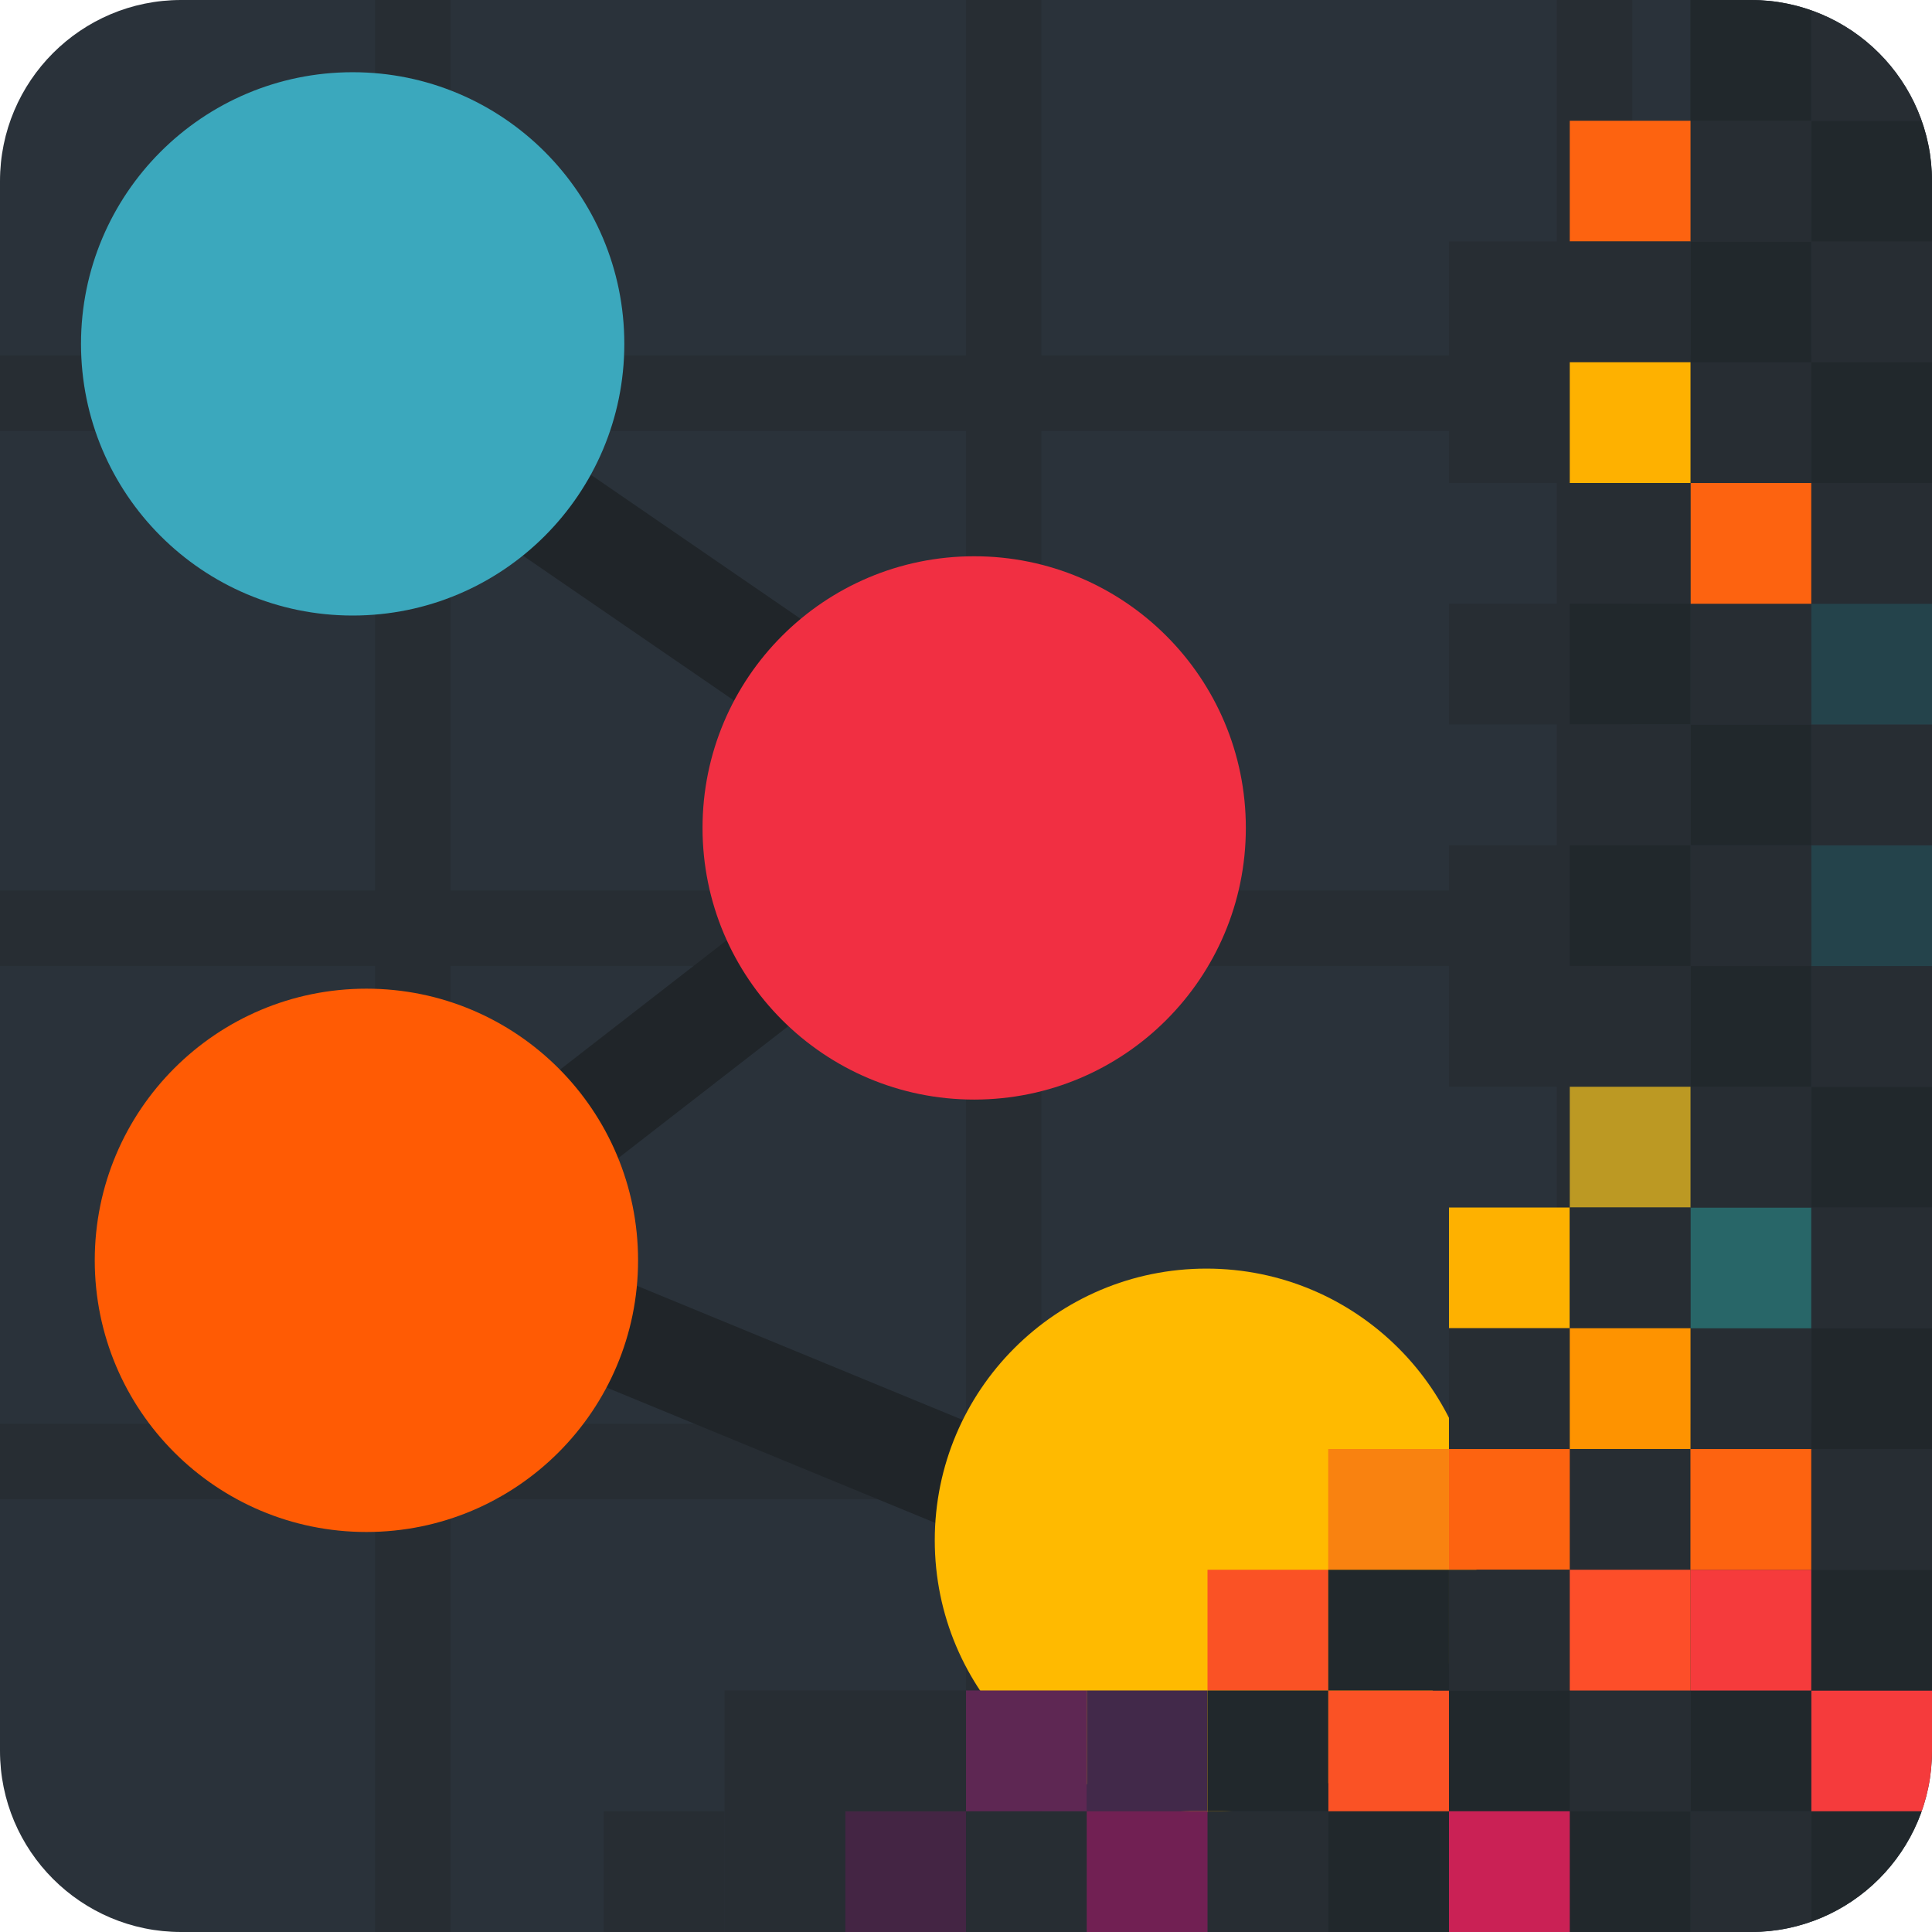
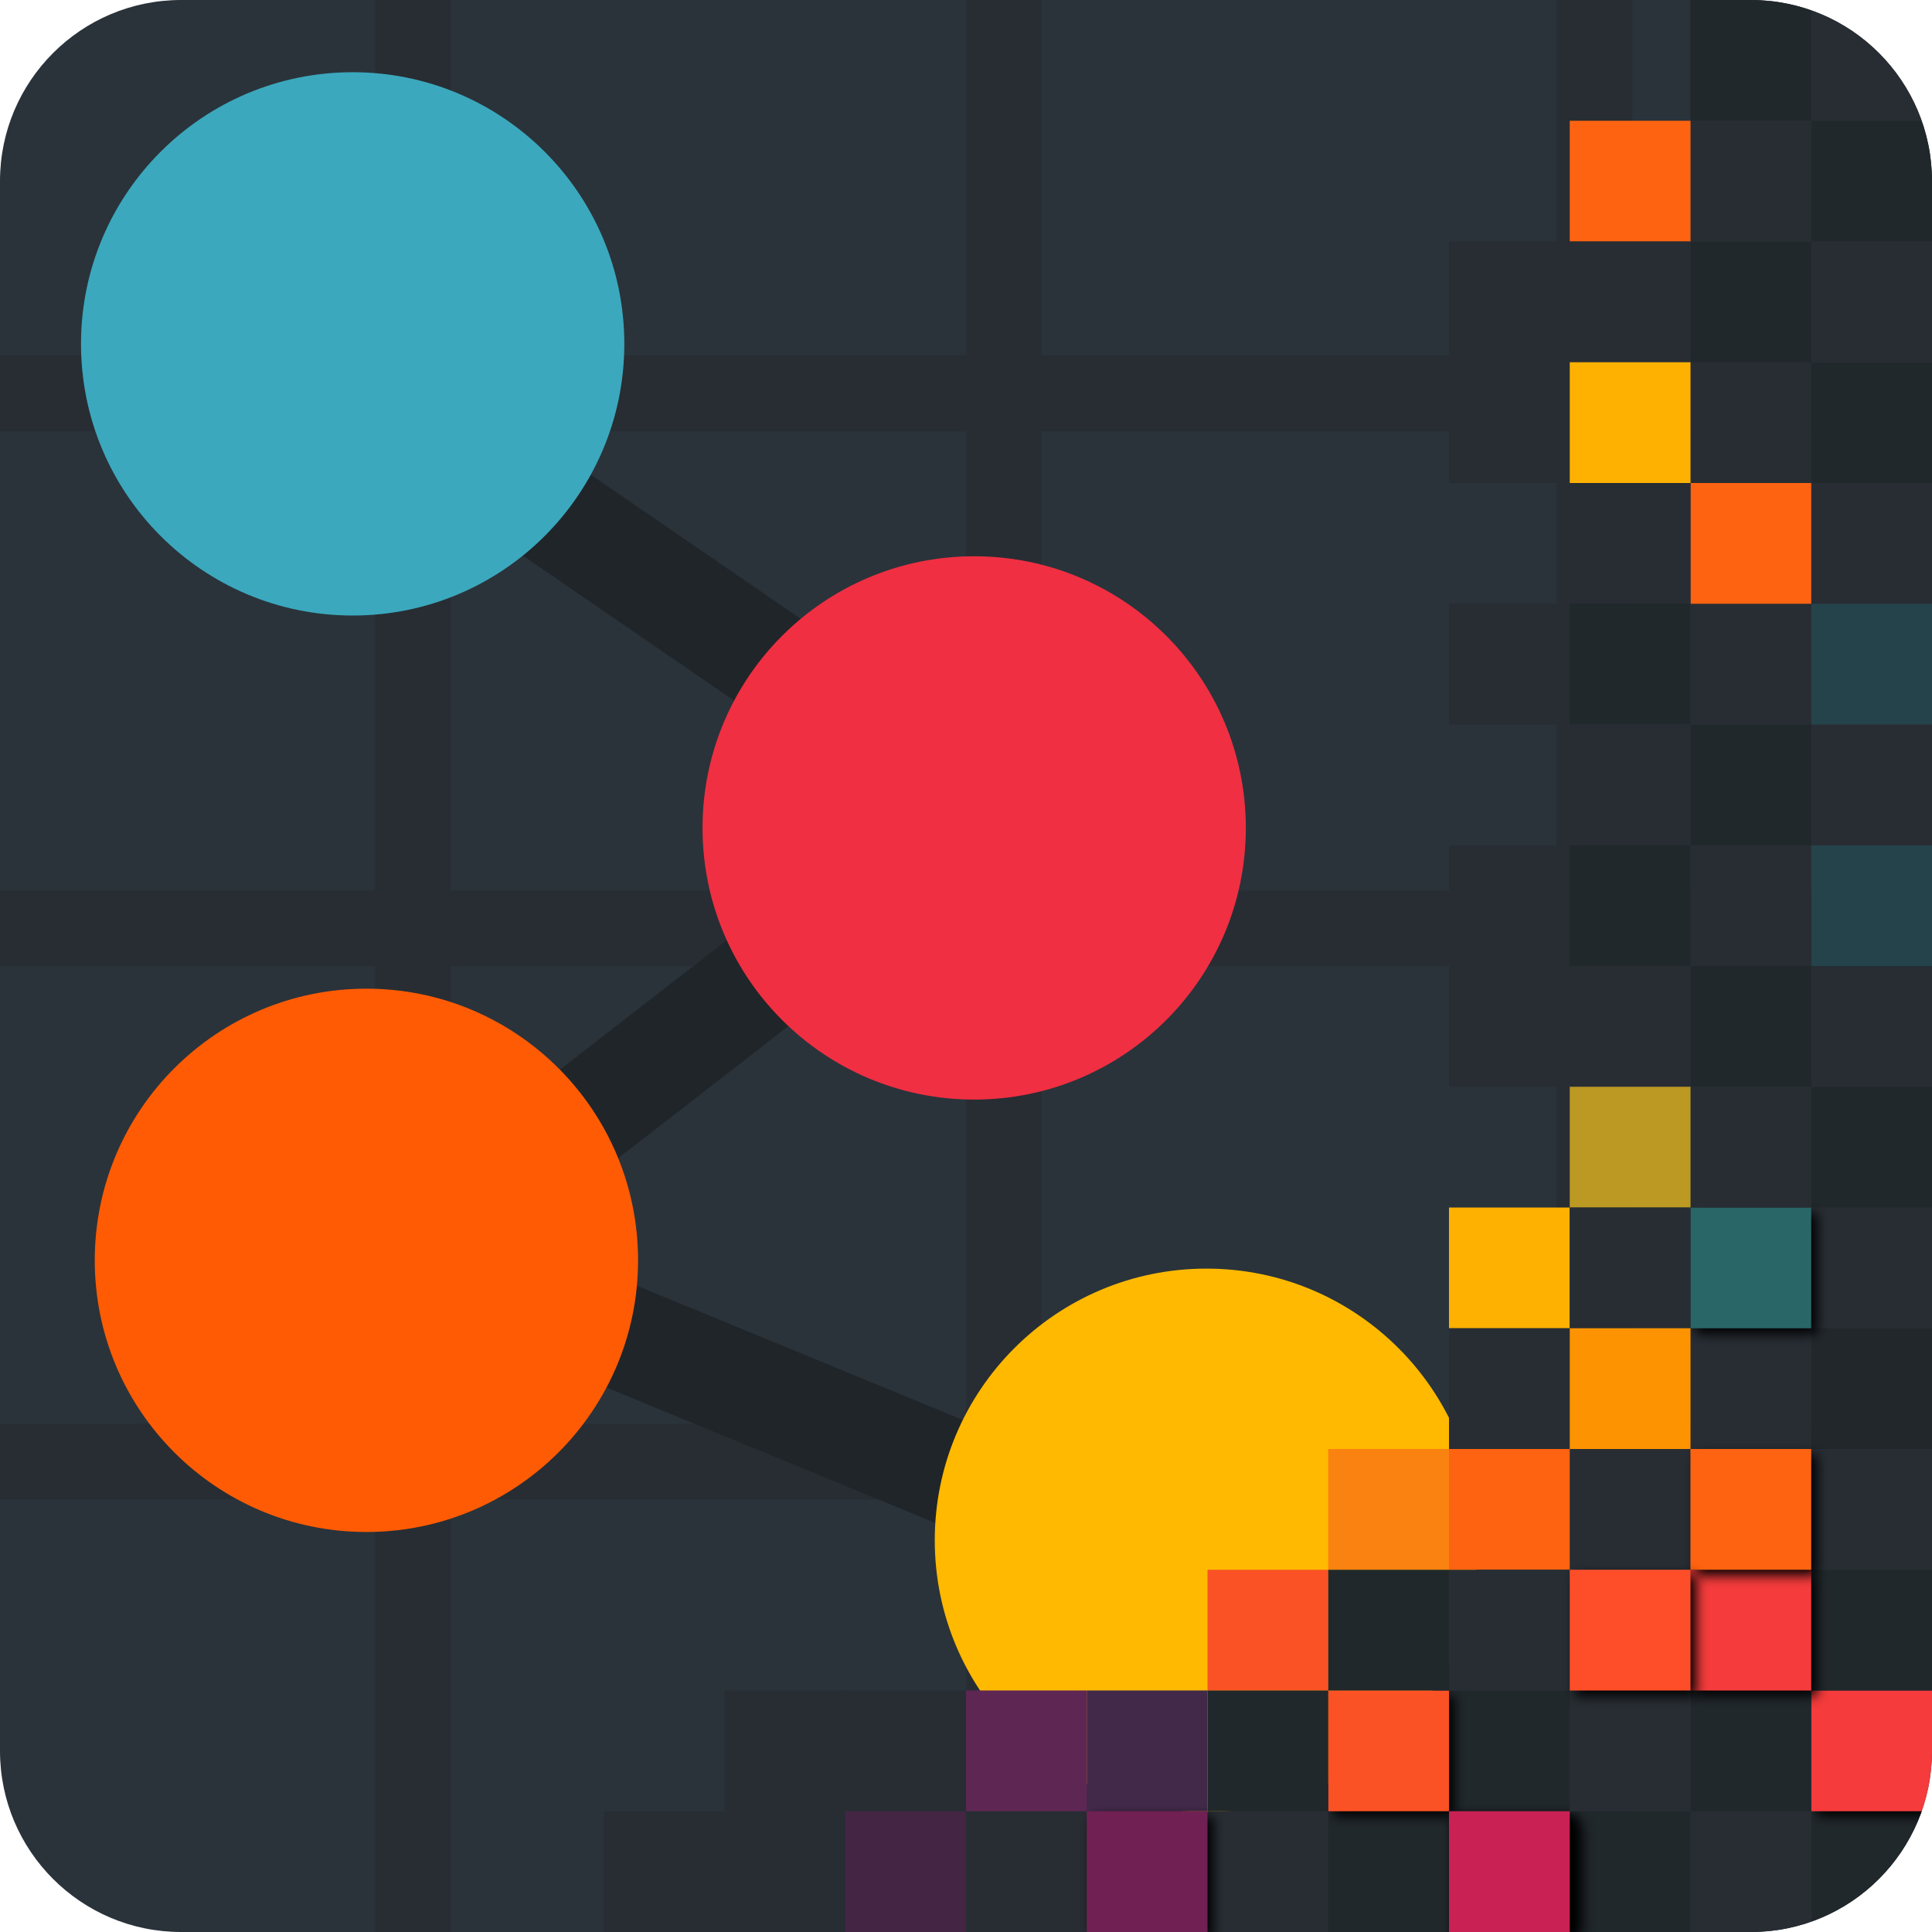
<svg xmlns="http://www.w3.org/2000/svg" width="128" height="128" viewBox="0 0 33.867 33.867" version="1.1" id="svg937">
  <defs id="defs934">
    <clipPath clipPathUnits="userSpaceOnUse" id="clipPath3031">
      <rect style="display:inline;fill:#2a323a;fill-opacity:1;stroke-width:0.265" id="rect3033" width="33.867" height="33.867" x="8.9009603e-07" y="8.9009603e-07" rx="3.175" ry="3.175" />
    </clipPath>
    <filter style="color-interpolation-filters:sRGB;" id="filter19286" x="-0.113" y="-0.113" width="1.274" height="1.274">
      <feFlood flood-opacity="1" flood-color="rgb(0,0,0)" result="flood" id="feFlood19276" />
      <feComposite in="flood" in2="SourceGraphic" operator="in" result="composite1" id="feComposite19278" />
      <feGaussianBlur in="composite1" stdDeviation="0.1" result="blur" id="feGaussianBlur19280" />
      <feOffset dx="0.1" dy="0.1" result="offset" id="feOffset19282" />
      <feComposite in="SourceGraphic" in2="offset" operator="over" result="composite2" id="feComposite19284" />
    </filter>
    <filter style="color-interpolation-filters:sRGB;" id="filter19298" x="-0.113" y="-0.113" width="1.274" height="1.274">
      <feFlood flood-opacity="1" flood-color="rgb(0,0,0)" result="flood" id="feFlood19288" />
      <feComposite in="flood" in2="SourceGraphic" operator="in" result="composite1" id="feComposite19290" />
      <feGaussianBlur in="composite1" stdDeviation="0.1" result="blur" id="feGaussianBlur19292" />
      <feOffset dx="0.1" dy="0.1" result="offset" id="feOffset19294" />
      <feComposite in="SourceGraphic" in2="offset" operator="over" result="composite2" id="feComposite19296" />
    </filter>
    <filter style="color-interpolation-filters:sRGB;" id="filter19310" x="-0.113" y="-0.113" width="1.274" height="1.274">
      <feFlood flood-opacity="1" flood-color="rgb(0,0,0)" result="flood" id="feFlood19300" />
      <feComposite in="flood" in2="SourceGraphic" operator="in" result="composite1" id="feComposite19302" />
      <feGaussianBlur in="composite1" stdDeviation="0.1" result="blur" id="feGaussianBlur19304" />
      <feOffset dx="0.1" dy="0.1" result="offset" id="feOffset19306" />
      <feComposite in="SourceGraphic" in2="offset" operator="over" result="composite2" id="feComposite19308" />
    </filter>
    <filter style="color-interpolation-filters:sRGB;" id="filter19322" x="-0.113" y="-0.113" width="1.274" height="1.274">
      <feFlood flood-opacity="1" flood-color="rgb(0,0,0)" result="flood" id="feFlood19312" />
      <feComposite in="flood" in2="SourceGraphic" operator="in" result="composite1" id="feComposite19314" />
      <feGaussianBlur in="composite1" stdDeviation="0.1" result="blur" id="feGaussianBlur19316" />
      <feOffset dx="0.1" dy="0.1" result="offset" id="feOffset19318" />
      <feComposite in="SourceGraphic" in2="offset" operator="over" result="composite2" id="feComposite19320" />
    </filter>
    <filter style="color-interpolation-filters:sRGB;" id="filter19383" x="-0.113" y="-0.113" width="1.274" height="1.274">
      <feFlood flood-opacity="1" flood-color="rgb(0,0,0)" result="flood" id="feFlood19373" />
      <feComposite in="flood" in2="SourceGraphic" operator="in" result="composite1" id="feComposite19375" />
      <feGaussianBlur in="composite1" stdDeviation="0.1" result="blur" id="feGaussianBlur19377" />
      <feOffset dx="0.1" dy="0.1" result="offset" id="feOffset19379" />
      <feComposite in="SourceGraphic" in2="offset" operator="over" result="composite2" id="feComposite19381" />
    </filter>
    <filter style="color-interpolation-filters:sRGB;" id="filter19395" x="-0.227" y="-0.227" width="1.548" height="1.548">
      <feFlood flood-opacity="1" flood-color="rgb(0,0,0)" result="flood" id="feFlood19385" />
      <feComposite in="flood" in2="SourceGraphic" operator="in" result="composite1" id="feComposite19387" />
      <feGaussianBlur in="composite1" stdDeviation="0.1" result="blur" id="feGaussianBlur19389" />
      <feOffset dx="0.1" dy="0.1" result="offset" id="feOffset19391" />
      <feComposite in="SourceGraphic" in2="offset" operator="over" result="fbSourceGraphic" id="feComposite19393" />
      <feColorMatrix result="fbSourceGraphicAlpha" in="fbSourceGraphic" values="0 0 0 -1 0 0 0 0 -1 0 0 0 0 -1 0 0 0 0 1 0" id="feColorMatrix19445" />
      <feFlood id="feFlood19447" flood-opacity="1" flood-color="rgb(0,0,0)" result="flood" in="fbSourceGraphic" />
      <feComposite in2="fbSourceGraphic" id="feComposite19449" in="flood" operator="in" result="composite1" />
      <feGaussianBlur id="feGaussianBlur19451" in="composite1" stdDeviation="0.1" result="blur" />
      <feOffset id="feOffset19453" dx="0.1" dy="0.1" result="offset" />
      <feComposite in2="offset" id="feComposite19455" in="fbSourceGraphic" operator="over" result="composite2" />
    </filter>
    <filter style="color-interpolation-filters:sRGB;" id="filter19625" x="-0.113" y="-0.113" width="1.274" height="1.274">
      <feFlood flood-opacity="1" flood-color="rgb(0,0,0)" result="flood" id="feFlood19615" />
      <feComposite in="flood" in2="SourceGraphic" operator="in" result="composite1" id="feComposite19617" />
      <feGaussianBlur in="composite1" stdDeviation="0.1" result="blur" id="feGaussianBlur19619" />
      <feOffset dx="0.1" dy="0.1" result="offset" id="feOffset19621" />
      <feComposite in="SourceGraphic" in2="offset" operator="over" result="composite2" id="feComposite19623" />
    </filter>
    <filter style="color-interpolation-filters:sRGB;" id="filter19656" x="-0.113" y="-0.113" width="1.274" height="1.274">
      <feFlood flood-opacity="1" flood-color="rgb(0,0,0)" result="flood" id="feFlood19646" />
      <feComposite in="flood" in2="SourceGraphic" operator="in" result="composite1" id="feComposite19648" />
      <feGaussianBlur in="composite1" stdDeviation="0.1" result="blur" id="feGaussianBlur19650" />
      <feOffset dx="0.1" dy="0.1" result="offset" id="feOffset19652" />
      <feComposite in="SourceGraphic" in2="offset" operator="over" result="composite2" id="feComposite19654" />
    </filter>
  </defs>
  <g id="layer1">
    <rect style="fill:#2a323a;fill-opacity:1;stroke-width:0.265" id="rect14950" width="33.867" height="33.867" x="8.9009603e-07" y="8.9009603e-07" rx="3.175" ry="3.175" />
  </g>
  <g id="layer2">
    <rect style="fill:#272d33;fill-opacity:1;stroke-width:0.265" id="rect2882" width="1.323" height="33.867" x="6.575" y="4.4504802e-07" />
    <rect style="fill:#272d33;fill-opacity:1;stroke-width:0.265" id="rect5502" width="1.323" height="33.867" x="27.291" y="4.4504802e-07" />
    <rect style="fill:#272d33;fill-opacity:1;stroke-width:0.265" id="rect5504" width="1.323" height="33.867" x="16.933" y="4.4504802e-07" />
    <rect style="fill:#272d33;fill-opacity:1;stroke-width:0.265" id="rect504" width="1.323" height="33.867" x="6.232" y="-33.867" transform="rotate(90)" />
    <rect style="fill:#272d33;fill-opacity:1;stroke-width:0.265" id="rect506" width="1.323" height="33.867" x="24.959" y="-33.867" transform="rotate(90)" />
    <rect style="fill:#272d33;fill-opacity:1;stroke-width:0.265" id="rect508" width="1.323" height="33.867" x="15.61" y="-33.867" transform="rotate(90)" />
  </g>
  <g id="layer3" style="display:inline">
    <rect style="fill:#202529;fill-opacity:1;stroke-width:0.289" id="rect11697" width="1.852" height="17.151" x="1.004" y="-24.866" transform="matrix(-0.6485032,0.7612119,-0.8243836,-0.5660315,0,0)" />
    <rect style="fill:#202529;fill-opacity:1;stroke-width:0.197" id="rect12617" width="1.852" height="15.472" x="-22.683" y="-9.614" transform="matrix(-0.6098047,-0.7925517,0.7899483,-0.6131734,0,0)" />
    <rect style="fill:#202529;fill-opacity:1;stroke-width:0.197" id="rect12591" width="1.852" height="20.734" x="16.59" y="-31.429" transform="matrix(-0.3847091,0.9230379,-0.9246674,-0.3807758,0,0)" rx="0" ry="0" />
    <circle style="display:inline;fill:#3ba8bd;fill-opacity:1;stroke-width:0.397" id="path7048" cx="6.182" cy="6.028" r="4.762" />
    <circle style="display:inline;fill:#f12f42;fill-opacity:1;stroke-width:0.397" id="circle7208" cx="17.077" cy="14.513" r="4.762" />
    <circle style="display:inline;fill:#ff5b04;fill-opacity:1;stroke-width:0.397" id="circle7936" cx="6.423" cy="22.093" r="4.762" />
    <circle style="display:inline;fill:#ffba00;fill-opacity:1;stroke-width:0.397" id="circle8666" cx="21.148" cy="27" r="4.762" />
  </g>
  <g id="g1139" style="display:inline" />
  <g id="layer4" style="display:inline">
    <g id="g17345" clip-path="url(#clipPath3031)">
      <rect style="fill:#21282c;fill-opacity:1;stroke-width:0.157" id="rect12718" width="2.117" height="2.117" x="31.75" y="31.75" />
-       <rect style="fill:#f53b3c;fill-opacity:1;stroke-width:0.157" id="rect17368" width="2.117" height="2.117" x="31.75" y="29.633" />
+       <rect style="fill:#f53b3c;fill-opacity:1;stroke-width:0.157;filter:url(#filter19322)" id="rect17368" width="2.117" height="2.117" x="31.75" y="29.633" />
      <rect style="fill:#21282c;fill-opacity:1;stroke-width:0.157" id="rect17733" width="2.117" height="2.117" x="31.75" y="27.517" />
      <rect style="fill:#272d33;fill-opacity:1;stroke-width:0.157" id="rect17735" width="2.117" height="2.117" x="31.75" y="25.4" />
      <rect style="fill:#21272b;fill-opacity:1;stroke-width:0.157" id="rect17737" width="2.117" height="2.117" x="31.75" y="23.283" />
      <rect style="fill:#272d33;fill-opacity:1;stroke-width:0.157" id="rect17739" width="2.117" height="2.117" x="31.75" y="21.167" />
      <rect style="fill:#21282c;fill-opacity:1;stroke-width:0.157" id="rect17741" width="2.117" height="2.117" x="31.75" y="19.05" />
      <rect style="fill:#272d33;fill-opacity:1;stroke-width:0.157" id="rect17743" width="2.117" height="2.117" x="31.75" y="16.933" />
      <rect style="fill:#24434b;fill-opacity:1;stroke-width:0.157" id="rect17745" width="2.117" height="2.117" x="31.75" y="14.817" />
      <rect style="fill:#272d33;fill-opacity:1;stroke-width:0.157" id="rect17747" width="2.117" height="2.117" x="31.75" y="12.7" />
      <rect style="fill:#24434b;fill-opacity:1;stroke-width:0.157" id="rect17749" width="2.117" height="2.117" x="31.75" y="10.583" />
      <rect style="fill:#272d33;fill-opacity:1;stroke-width:0.157" id="rect17751" width="2.117" height="2.117" x="31.75" y="8.467" />
      <rect style="fill:#21282c;fill-opacity:1;stroke-width:0.157" id="rect17753" width="2.117" height="2.117" x="31.75" y="6.35" />
      <rect style="fill:#272d33;fill-opacity:1;stroke-width:0.157" id="rect17755" width="2.117" height="2.117" x="31.75" y="4.233" />
      <rect style="fill:#21282c;fill-opacity:1;stroke-width:0.157" id="rect17757" width="2.117" height="2.117" x="31.75" y="2.117" />
      <rect style="fill:#272d33;fill-opacity:1;stroke-width:0.157" id="rect17759" width="2.117" height="2.117" x="31.75" y="1.110223e-16" />
      <rect style="fill:#272d33;fill-opacity:1;stroke-width:0.157" id="rect17847" width="2.117" height="2.117" x="29.633" y="31.75" />
      <rect style="fill:#21282c;fill-opacity:1;stroke-width:0.157" id="rect17849" width="2.117" height="2.117" x="29.633" y="29.633" />
-       <rect style="display:inline;fill:#f53b3c;fill-opacity:1;stroke-width:0.157" id="rect17851" width="2.117" height="2.117" x="29.633" y="27.517" />
+       <rect style="display:inline;fill:#f53b3c;fill-opacity:1;stroke-width:0.157;filter:url(#filter19286)" id="rect17851" width="2.117" height="2.117" x="29.633" y="27.517" />
      <rect style="fill:#272d33;fill-opacity:1;stroke-width:0.157" id="rect17855" width="2.117" height="2.117" x="29.633" y="23.283" />
-       <rect style="fill:#286668;fill-opacity:1;stroke-width:0.157" id="rect17857" width="2.117" height="2.117" x="29.633" y="21.167" />
+       <rect style="fill:#286668;fill-opacity:1;stroke-width:0.157;filter:url(#filter19656)" id="rect17857" width="2.117" height="2.117" x="29.633" y="21.167" />
      <rect style="fill:#272d33;fill-opacity:1;stroke-width:0.157" id="rect17859" width="2.117" height="2.117" x="29.633" y="19.05" />
      <rect style="fill:#21282c;fill-opacity:1;stroke-width:0.157" id="rect17861" width="2.117" height="2.117" x="29.633" y="16.933" />
      <rect style="fill:#272d33;fill-opacity:1;stroke-width:0.157" id="rect17863" width="2.117" height="2.117" x="29.633" y="14.817" />
      <rect style="fill:#21282c;fill-opacity:1;stroke-width:0.157" id="rect17865" width="2.117" height="2.117" x="29.633" y="12.7" />
      <rect style="fill:#272d33;fill-opacity:1;stroke-width:0.157" id="rect17867" width="2.117" height="2.117" x="29.633" y="10.583" />
      <rect style="fill:#fd6310;fill-opacity:1;stroke-width:0.157" id="rect17869" width="2.117" height="2.117" x="29.633" y="8.467" />
      <rect style="fill:#272d33;fill-opacity:1;stroke-width:0.157" id="rect17871" width="2.117" height="2.117" x="29.633" y="6.35" />
      <rect style="fill:#21282c;fill-opacity:1;stroke-width:0.157" id="rect17873" width="2.117" height="2.117" x="29.633" y="4.233" />
      <rect style="fill:#272d33;fill-opacity:1;stroke-width:0.157" id="rect17875" width="2.117" height="2.117" x="29.633" y="2.117" />
      <rect style="fill:#21282c;fill-opacity:1;stroke-width:0.157" id="rect17877" width="2.117" height="2.117" x="29.633" y="1.0928758e-16" />
      <rect style="fill:#fd6310;fill-opacity:1;stroke-width:0.157" id="rect17939" width="2.117" height="2.117" x="27.517" y="2.117" />
      <rect style="fill:#272d33;fill-opacity:1;stroke-width:0.157" id="rect17943" width="2.117" height="2.117" x="27.517" y="4.233" />
      <rect style="fill:#272d33;fill-opacity:1;stroke-width:0.157" id="rect17945" width="2.117" height="2.117" x="25.4" y="4.233" />
      <rect style="fill:#272d33;fill-opacity:1;stroke-width:0.157" id="rect17947" width="2.117" height="2.117" x="25.4" y="10.583" />
      <rect style="fill:#272d33;fill-opacity:1;stroke-width:0.157" id="rect17951" width="2.117" height="2.117" x="25.4" y="6.35" />
      <rect style="fill:#feb100;fill-opacity:1;stroke-width:0.157" id="rect17953" width="2.117" height="2.117" x="27.517" y="6.35" />
      <rect style="fill:#272d33;fill-opacity:1;stroke-width:0.157" id="rect17955" width="2.117" height="2.117" x="27.517" y="8.467" />
      <rect style="fill:#272d33;fill-opacity:1;stroke-width:0.157" id="rect17959" width="2.117" height="2.117" x="25.4" y="14.817" />
      <rect style="fill:#272d33;fill-opacity:1;stroke-width:0.157" id="rect17961" width="2.117" height="2.117" x="25.4" y="16.933" />
      <rect style="display:inline;fill:#21282c;fill-opacity:1;stroke-width:0.157" id="rect18097" width="2.117" height="2.117" x="23.283" y="31.75" />
      <rect style="fill:#feb100;fill-opacity:1;stroke-width:0.157" id="rect17965" width="2.117" height="2.117" x="25.4" y="21.167" />
      <rect style="fill:#272d33;fill-opacity:1;stroke-width:0.157" id="rect17967" width="2.117" height="2.117" x="25.4" y="23.283" />
      <rect style="fill:#21282c;fill-opacity:1;stroke-width:0.157" id="rect17969" width="2.117" height="2.117" x="27.517" y="10.583" />
      <rect style="fill:#272d33;fill-opacity:1;stroke-width:0.157" id="rect17971" width="2.117" height="2.117" x="27.517" y="12.7" />
      <rect style="display:inline;fill:#21282c;fill-opacity:1;stroke-width:0.157" id="rect18075" width="2.117" height="2.117" x="25.4" y="29.633" />
      <rect style="fill:#21282c;fill-opacity:1;stroke-width:0.157" id="rect17973" width="2.117" height="2.117" x="27.517" y="14.817" />
      <rect style="fill:#272d33;fill-opacity:1;stroke-width:0.157" id="rect17975" width="2.117" height="2.117" x="27.517" y="16.933" />
      <rect style="display:inline;fill:#272d33;fill-opacity:1;stroke-width:0.157" id="rect18093" width="2.117" height="2.117" x="27.517" y="25.4" />
      <rect style="fill:#bc9923;fill-opacity:1;stroke-width:0.157" id="rect17977" width="2.117" height="2.117" x="27.517" y="19.05" />
      <rect style="fill:#272d33;fill-opacity:1;stroke-width:0.157" id="rect17979" width="2.117" height="2.117" x="27.517" y="21.167" />
      <rect style="fill:#fe9300;fill-opacity:1;stroke-width:0.157" id="rect17981" width="2.117" height="2.117" x="27.517" y="23.283" />
      <rect style="fill:#fd6310;fill-opacity:1;stroke-width:0.157" id="rect18071" width="2.117" height="2.117" x="25.4" y="25.4" />
-       <rect style="display:inline;fill:#fa5225;fill-opacity:1;stroke-width:0.157" id="rect18127" width="2.117" height="2.117" x="23.283" y="29.633" />
+       <rect style="display:inline;fill:#fa5225;fill-opacity:1;stroke-width:0.157;filter:url(#filter19383)" id="rect18127" width="2.117" height="2.117" x="23.283" y="29.633" />
      <rect style="fill:#272d33;fill-opacity:1;stroke-width:0.157" id="rect18073" width="2.117" height="2.117" x="25.4" y="27.517" />
      <rect style="display:inline;fill:#42294a;fill-opacity:1;stroke-width:0.157" id="rect18133" width="2.117" height="2.117" x="19.05" y="29.633" />
      <rect style="fill:#21282c;fill-opacity:1;stroke-width:0.157" id="rect18087" width="2.117" height="2.117" x="27.517" y="31.75" />
-       <rect style="display:inline;fill:#fd6310;fill-opacity:1;stroke-width:0.157" id="rect17853" width="2.117" height="2.117" x="29.633" y="25.4" />
-       <rect style="display:inline;fill:#ca2155;fill-opacity:1;stroke-width:0.157" id="rect18077" width="2.117" height="2.117" x="25.4" y="31.75" />
+       <rect style="display:inline;fill:#fd6310;fill-opacity:1;stroke-width:0.157;filter:url(#filter19298)" id="rect17853" width="2.117" height="2.117" x="29.633" y="25.4" />
+       <rect style="display:inline;fill:#ca2155;fill-opacity:1;stroke-width:0.157;filter:url(#filter19395)" id="rect18077" width="2.117" height="2.117" x="25.4" y="31.75" />
      <rect style="fill:#272d33;fill-opacity:1;stroke-width:0.157" id="rect18089" width="2.117" height="2.117" x="27.517" y="29.633" />
-       <rect style="fill:#fd4e29;fill-opacity:1;stroke-width:0.157;stroke-dasharray:none" id="rect18091" width="2.117" height="2.117" x="27.517" y="27.517" />
+       <rect style="fill:#fd4e29;fill-opacity:1;stroke-width:0.157;stroke-dasharray:none;filter:url(#filter19310)" id="rect18091" width="2.117" height="2.117" x="27.517" y="27.517" />
      <rect style="display:inline;fill:#272d33;fill-opacity:1;stroke-width:0.157" id="rect18101" width="2.117" height="2.117" x="16.933" y="31.75" />
      <rect style="fill:#272d33;fill-opacity:1;stroke-width:0.157" id="rect18099" width="2.117" height="2.117" x="21.167" y="31.75" />
-       <rect style="fill:#712053;fill-opacity:1;stroke-width:0.157" id="rect18103" width="2.117" height="2.117" x="19.05" y="31.75" />
+       <rect style="fill:#712053;fill-opacity:1;stroke-width:0.157;filter:url(#filter19625)" id="rect18103" width="2.117" height="2.117" x="19.05" y="31.75" />
      <rect style="fill:#442544;fill-opacity:1;stroke-width:0.157" id="rect18105" width="2.117" height="2.117" x="14.817" y="31.75" />
      <rect style="fill:#272d33;fill-opacity:1;stroke-width:0.157" id="rect18107" width="2.117" height="2.117" x="12.7" y="31.75" />
      <rect style="fill:#272d33;fill-opacity:1;stroke-width:0.157" id="rect18111" width="2.117" height="2.117" x="10.583" y="31.75" />
      <rect style="fill:#f98210;fill-opacity:1;stroke-width:0.157" id="rect18115" width="2.117" height="2.117" x="23.283" y="25.4" />
      <rect style="fill:#fa5225;fill-opacity:1;stroke-width:0.157" id="rect18117" width="2.117" height="2.117" x="21.167" y="27.517" />
      <rect style="fill:#21282c;fill-opacity:1;stroke-width:0.157" id="rect18119" width="2.117" height="2.117" x="23.283" y="27.517" />
      <rect style="fill:#5e2753;fill-opacity:1;stroke-width:0.157" id="rect18125" width="2.117" height="2.117" x="16.933" y="29.633" />
      <rect style="fill:#21282c;fill-opacity:1;stroke-width:0.157" id="rect18129" width="2.117" height="2.117" x="21.167" y="29.633" />
      <rect style="fill:#272d33;fill-opacity:1;stroke-width:0.157" id="rect18135" width="2.117" height="2.117" x="14.817" y="29.633" />
      <rect style="fill:#272d33;fill-opacity:1;stroke-width:0.157" id="rect18137" width="2.117" height="2.117" x="12.7" y="29.633" />
    </g>
  </g>
</svg>
